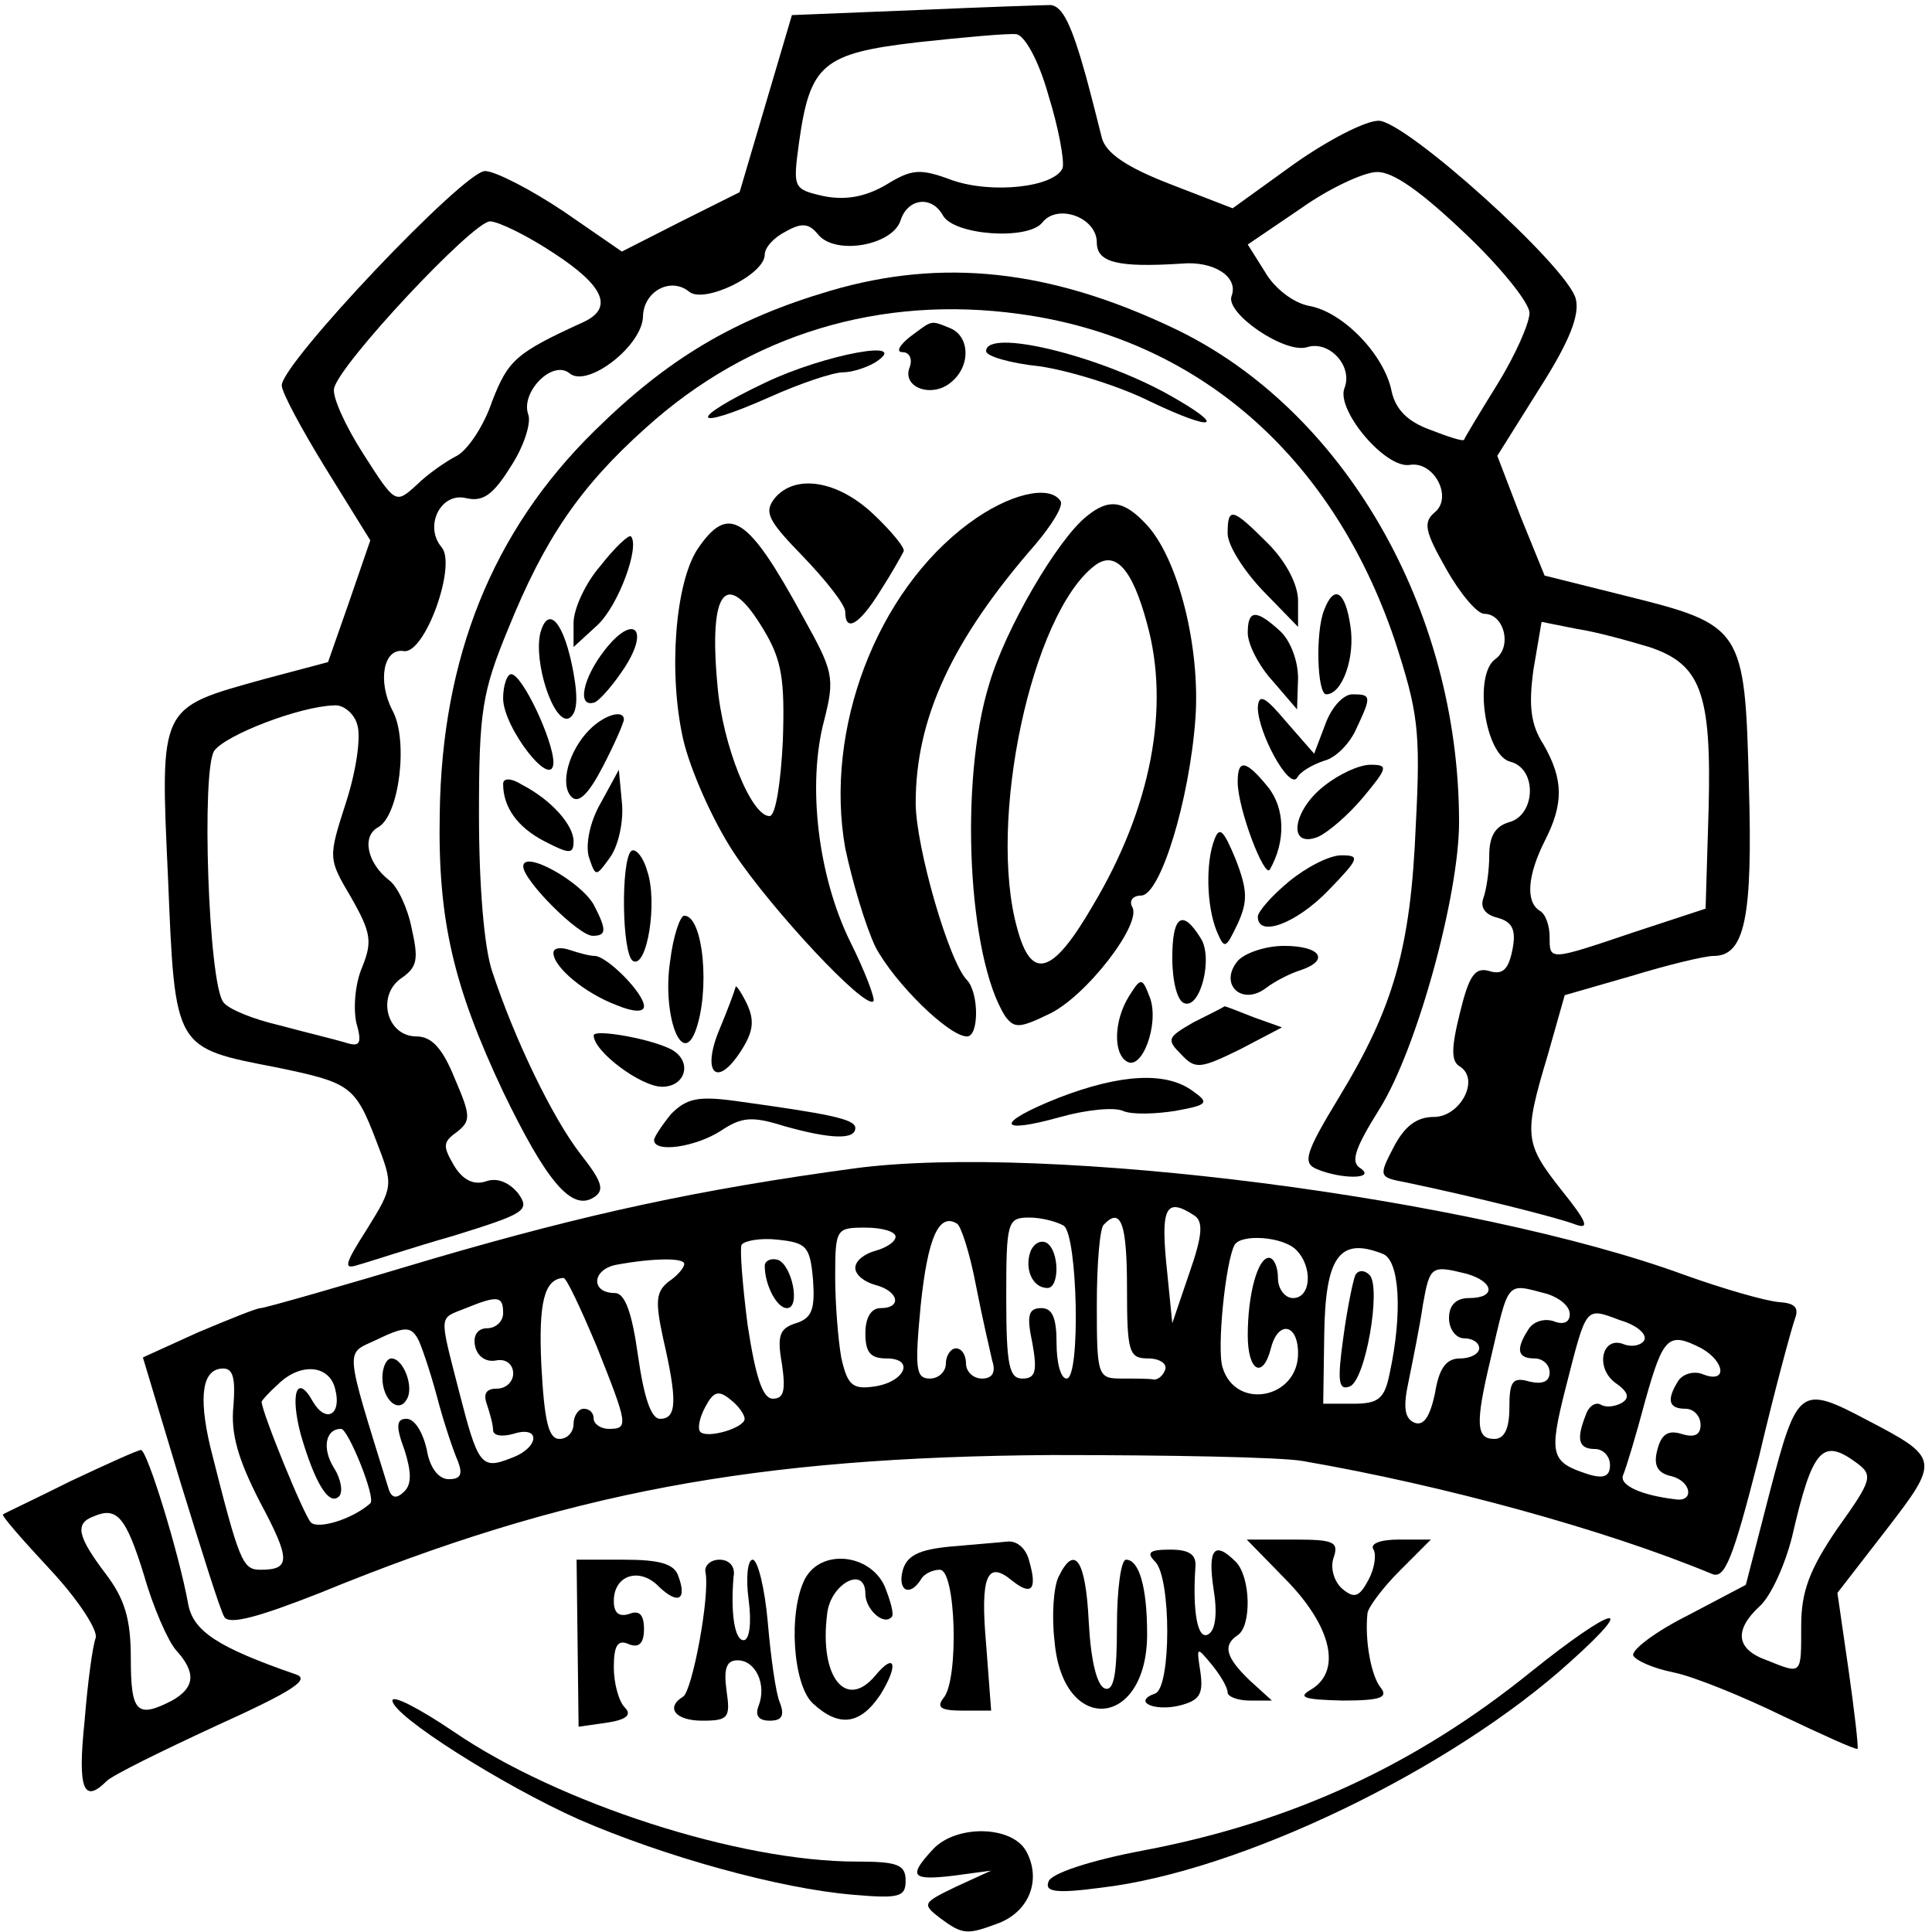
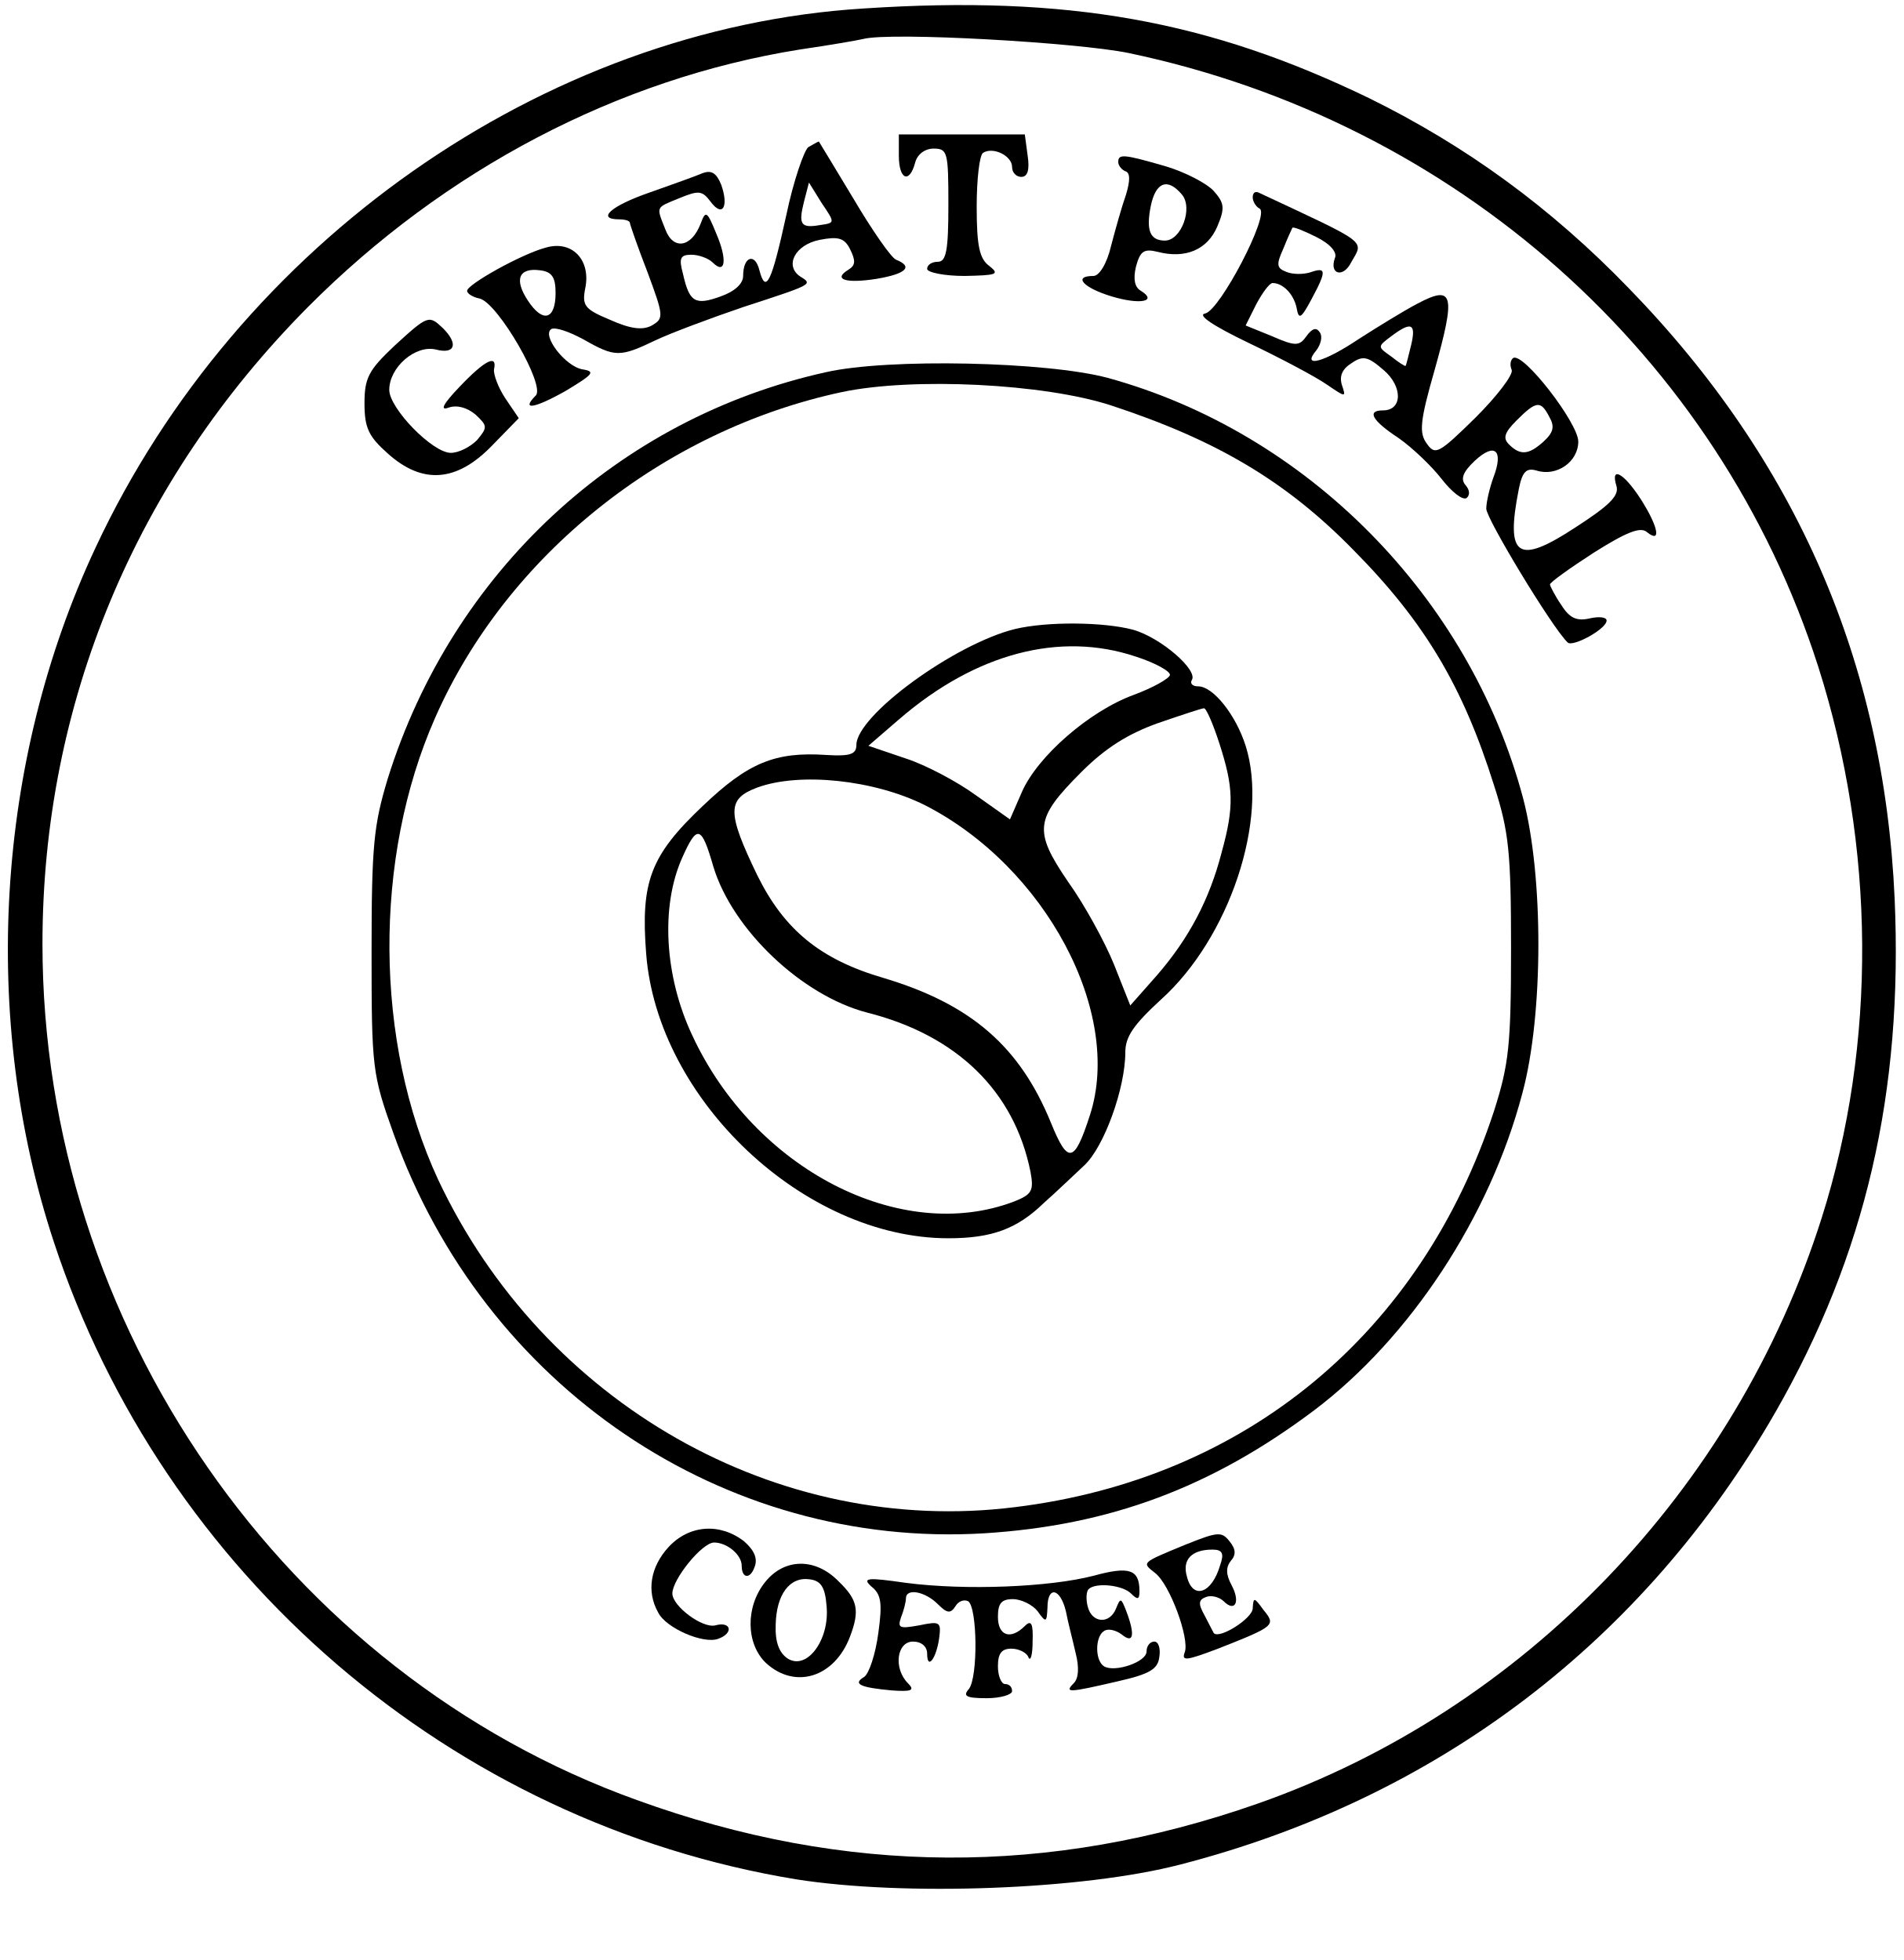
- <svg xmlns="http://www.w3.org/2000/svg" version="1.0" width="192pt" height="192pt" viewBox="0 0 192 192" preserveAspectRatio="xMidYMid meet">
-   <g transform="translate(0,192) scale(0.1,-0.1)" fill="#000000" stroke="none">
-     <path d="M911 1910 l-124 -5 -26 -88 -26 -88 -58 -29 -59 -30 -58 40 c-33 22 -68 40 -78 40 -21 0 -202 -191 -202 -213 0 -7 20 -44 44 -83 l44 -71 -21 -61 -21 -60 -64 -17 c-104 -29 -103 -25 -95 -198 7 -171 6 -168 109 -188 72 -15 77 -18 98 -73 17 -44 17 -45 -9 -87 -23 -36 -24 -41 -9 -36 11 3 53 17 95 29 71 22 76 25 64 42 -9 11 -21 16 -32 12 -12 -4 -23 1 -32 16 -11 19 -11 23 3 33 14 11 14 16 -2 53 -12 30 -23 42 -38 42 -30 0 -40 41 -15 58 16 11 17 19 10 50 -4 20 -14 41 -22 47 -22 17 -28 44 -11 53 21 12 30 87 14 116 -15 29 -9 62 11 59 21 -4 53 85 38 103 -18 21 -1 55 24 49 17 -4 27 3 45 32 13 20 20 43 17 51 -8 22 24 55 41 41 18 -15 73 28 73 57 1 25 28 39 46 24 15 -12 75 17 75 37 0 7 9 17 21 23 16 9 23 8 32 -3 17 -21 74 -11 82 14 7 22 31 25 42 5 11 -20 85 -25 99 -7 15 19 54 5 54 -20 0 -20 21 -25 84 -21 32 3 57 -13 50 -32 -7 -17 53 -58 75 -51 22 7 46 -19 37 -41 -8 -22 41 -80 65 -76 24 4 43 -32 25 -47 -12 -10 -10 -19 11 -56 14 -25 31 -45 38 -45 20 0 28 -33 11 -45 -22 -16 -10 -96 15 -102 27 -7 25 -53 -1 -60 -14 -4 -20 -14 -20 -33 0 -16 -3 -35 -6 -43 -3 -9 2 -16 14 -19 15 -4 19 -12 15 -32 -4 -20 -10 -25 -23 -21 -14 4 -20 -4 -29 -41 -9 -36 -9 -49 0 -54 20 -13 0 -50 -26 -50 -17 0 -29 -9 -40 -30 -15 -29 -15 -30 12 -35 67 -14 151 -35 169 -42 14 -5 11 3 -14 34 -37 47 -38 54 -14 134 l17 60 66 19 c36 11 73 20 82 20 31 0 39 38 35 171 -4 155 -6 158 -123 187 l-80 20 -24 59 -23 60 42 67 c30 47 40 73 36 89 -8 32 -169 177 -196 177 -13 0 -50 -19 -84 -43 l-61 -44 -62 24 c-44 17 -64 31 -68 46 -3 12 -10 40 -16 62 -14 50 -23 69 -35 70 -5 0 -65 -2 -133 -5z m131 -85 c10 -32 16 -65 14 -72 -8 -19 -70 -26 -110 -12 -32 12 -40 11 -66 -5 -21 -12 -40 -15 -61 -11 -31 7 -31 8 -25 53 11 78 23 89 118 100 46 5 90 9 98 8 8 -1 22 -25 32 -61z m414 -137 c35 -33 64 -69 64 -79 0 -10 -14 -42 -32 -71 -18 -29 -33 -54 -33 -55 -1 -2 -16 3 -34 10 -22 8 -34 20 -38 38 -7 36 -48 79 -82 85 -16 3 -35 18 -44 34 l-17 27 53 36 c28 20 63 36 75 36 16 1 45 -20 88 -61z m-905 -20 c49 -32 59 -54 29 -68 -68 -31 -75 -38 -91 -79 -8 -24 -24 -48 -35 -54 -10 -5 -29 -18 -40 -29 -21 -19 -21 -19 -53 31 -18 28 -31 57 -29 65 5 24 138 166 155 166 8 0 37 -14 64 -32z m1088 -391 c51 -17 62 -45 59 -161 l-3 -99 -70 -23 c-86 -29 -85 -29 -85 -5 0 11 -4 23 -10 26 -14 9 -12 35 5 69 19 37 19 61 -1 96 -13 20 -15 39 -10 75 l8 47 35 -7 c20 -3 52 -12 72 -18z m-1284 -77 c4 -12 -1 -46 -11 -77 -18 -56 -18 -56 5 -95 20 -35 21 -44 11 -69 -7 -16 -9 -40 -6 -55 6 -21 4 -25 -11 -20 -10 3 -39 10 -65 17 -26 6 -51 16 -56 23 -15 19 -22 232 -9 250 12 16 85 44 119 45 9 1 20 -8 23 -19z" />
-     <path d="M825 1631 c-95 -28 -161 -67 -234 -139 -102 -100 -152 -226 -154 -381 -2 -106 14 -172 63 -276 43 -89 68 -119 90 -105 11 7 9 15 -13 43 -28 36 -66 115 -88 182 -8 24 -13 86 -13 155 0 103 3 122 29 185 36 89 71 141 137 200 103 93 233 132 371 113 177 -24 311 -141 373 -324 23 -71 26 -89 21 -184 -5 -122 -22 -181 -76 -270 -34 -56 -37 -66 -22 -72 24 -10 59 -10 43 1 -10 6 -6 19 19 59 37 59 79 212 79 285 0 212 -115 411 -284 491 -122 58 -229 70 -341 37z" />
-     <path d="M904 1585 c-10 -8 -14 -15 -7 -15 7 0 10 -7 7 -15 -8 -20 22 -31 41 -15 20 16 19 46 -1 54 -20 8 -17 8 -40 -9z" />
-     <path d="M980 1571 c0 -5 24 -12 53 -15 28 -4 78 -19 110 -35 65 -31 77 -26 18 7 -70 39 -181 66 -181 43z" />
-     <path d="M761 1540 c-78 -37 -76 -50 3 -15 31 14 64 25 74 25 9 0 24 5 32 10 37 24 -50 8 -109 -20z" />
-     <path d="M770 1425 c-11 -14 -7 -22 28 -58 23 -24 42 -48 42 -55 0 -21 14 -13 35 21 11 17 21 35 23 39 2 3 -12 20 -30 37 -36 34 -78 40 -98 16z" />
-     <path d="M963 1400 c-92 -68 -144 -205 -123 -323 7 -33 20 -77 30 -98 19 -36 73 -89 91 -89 12 0 12 43 0 56 -18 18 -51 133 -51 176 0 84 36 162 119 257 16 19 28 38 25 43 -11 17 -52 7 -91 -22z" />
-     <path d="M1080 1407 c-29 -23 -81 -112 -97 -167 -30 -97 -21 -272 16 -330 9 -12 14 -12 43 2 37 17 94 91 83 107 -3 6 1 11 9 11 19 0 48 94 54 176 5 71 -17 158 -48 192 -23 25 -38 27 -60 9z m60 -107 c23 -83 4 -183 -54 -280 -40 -69 -61 -75 -75 -23 -30 106 14 313 77 361 20 15 37 -2 52 -58z" />
-     <path d="M1220 1390 c0 -12 16 -37 35 -57 l35 -36 0 26 c0 16 -12 39 -30 57 -35 35 -40 37 -40 10z" />
-     <path d="M693 1374 c-22 -34 -29 -123 -14 -189 7 -30 29 -80 50 -112 37 -56 131 -157 139 -148 2 2 -8 29 -23 59 -32 65 -43 156 -26 220 11 43 9 49 -21 103 -55 101 -74 113 -105 67z m66 -80 c18 -30 21 -49 19 -110 -2 -41 -7 -74 -13 -75 -18 -1 -47 70 -52 130 -9 96 9 117 46 55z" />
-     <path d="M597 1358 c-15 -17 -27 -43 -27 -57 l0 -24 24 22 c21 20 42 78 33 88 -2 2 -16 -11 -30 -29z" />
-     <path d="M1316 1314 c-9 -22 -7 -84 2 -84 16 0 29 37 24 68 -5 34 -16 42 -26 16z" />
-     <path d="M537 1291 c-7 -29 13 -90 28 -85 8 4 10 17 5 45 -9 50 -25 69 -33 40z" />
-     <path d="M1240 1291 c0 -11 11 -33 25 -48 l24 -28 1 31 c0 18 -8 38 -18 47 -24 22 -32 21 -32 -2z" />
-     <path d="M601 1274 c-22 -28 -28 -58 -10 -52 5 2 19 18 30 35 25 39 8 53 -20 17z" />
-     <path d="M500 1226 c0 -29 49 -92 50 -64 0 22 -31 88 -42 88 -4 0 -8 -11 -8 -24z" />
-     <path d="M1250 1217 c0 -25 31 -82 39 -70 3 6 15 13 27 17 12 3 26 18 32 32 15 32 15 34 -4 34 -9 0 -21 -13 -27 -30 l-11 -29 -28 32 c-21 25 -27 28 -28 14z" />
-     <path d="M586 1195 c-21 -21 -30 -55 -18 -67 7 -7 17 3 31 30 12 23 21 44 21 47 0 10 -19 5 -34 -10z" />
-     <path d="M1230 1143 c0 -27 27 -97 32 -87 16 28 15 61 -2 82 -22 27 -30 28 -30 5z" />
-     <path d="M1316 1139 c-31 -24 -37 -62 -7 -51 10 4 31 22 46 40 24 29 25 32 7 32 -11 0 -31 -9 -46 -21z" />
-     <path d="M500 1141 c0 -23 14 -43 41 -57 25 -13 29 -13 29 0 0 16 -22 41 -51 56 -11 7 -19 7 -19 1z" />
-     <path d="M597 1122 c-11 -19 -15 -41 -12 -53 7 -21 7 -21 22 0 8 12 13 36 11 54 l-3 32 -18 -33z" />
-     <path d="M1207 1086 c-9 -23 -8 -66 2 -91 8 -19 9 -18 21 7 10 22 10 33 -2 64 -12 29 -16 33 -21 20z" />
-     <path d="M627 1074 c-10 -11 -9 -102 2 -109 14 -8 25 59 14 90 -4 14 -12 23 -16 19z" />
-     <path d="M520 1059 c0 -14 55 -69 69 -69 14 0 14 6 1 31 -13 23 -70 55 -70 38z" />
-     <path d="M1281 1044 c-17 -14 -31 -30 -31 -35 0 -21 38 -7 70 26 31 32 32 35 13 35 -12 0 -35 -12 -52 -26z" />
-     <path d="M666 965 c-8 -52 11 -106 25 -70 15 40 8 115 -11 115 -4 0 -11 -20 -14 -45z" />
-     <path d="M1165 968 c0 -23 5 -43 12 -45 16 -6 29 46 16 65 -18 29 -28 22 -28 -20z" />
-     <path d="M550 973 c0 -14 31 -40 63 -52 17 -7 27 -7 27 -1 0 13 -37 50 -49 50 -5 0 -16 3 -25 6 -9 3 -16 2 -16 -3z" />
-     <path d="M1230 965 c-19 -23 4 -45 28 -27 9 7 25 15 35 18 29 10 19 24 -17 24 -18 0 -39 -7 -46 -15z" />
-     <path d="M1122 930 c-15 -24 -16 -57 -2 -65 15 -9 32 37 23 63 -8 21 -9 21 -21 2z" />
-     <path d="M731 939 c-1 -4 -8 -23 -16 -42 -18 -43 -3 -59 21 -22 13 20 14 31 6 48 -6 12 -11 19 -11 16z" />
-     <path d="M1186 904 c-26 -15 -27 -17 -12 -32 14 -15 19 -14 58 5 l42 22 -28 10 c-15 6 -28 11 -29 11 -1 -1 -15 -8 -31 -16z" />
-     <path d="M590 891 c0 -16 47 -51 68 -51 23 0 30 24 11 36 -18 11 -79 22 -79 15z" />
-     <path d="M1052 829 c-63 -25 -62 -37 2 -19 25 7 53 10 62 6 9 -4 33 -3 52 0 33 6 34 8 17 20 -26 19 -71 17 -133 -7z" />
-     <path d="M667 813 c-9 -11 -17 -23 -17 -26 0 -13 41 -7 66 9 21 14 31 15 63 5 46 -13 71 -14 71 -2 0 9 -26 14 -120 27 -37 5 -48 2 -63 -13z" />
-     <path d="M850 759 c-155 -21 -266 -45 -420 -90 -90 -27 -167 -49 -171 -49 -4 0 -31 -11 -62 -24 l-55 -25 37 -123 c21 -68 40 -129 44 -135 5 -8 34 0 95 24 244 100 432 135 727 137 116 0 228 -2 250 -6 139 -24 300 -68 406 -112 13 -6 21 14 47 116 16 68 33 130 36 138 4 11 -1 15 -16 16 -13 1 -55 13 -94 27 -210 77 -634 131 -824 106z m337 -47 c9 -6 8 -20 -5 -57 l-17 -50 -5 50 c-7 65 -2 76 27 57z m-217 -70 c6 -31 14 -65 16 -74 4 -12 0 -18 -10 -18 -9 0 -16 7 -16 15 0 8 -4 15 -10 15 -5 0 -10 -7 -10 -15 0 -8 -7 -15 -16 -15 -14 0 -15 10 -9 73 7 67 18 92 36 81 4 -2 13 -30 19 -62z m87 60 c14 -9 17 -152 3 -152 -6 0 -10 16 -10 35 0 25 -4 35 -15 35 -13 0 -15 -7 -9 -35 5 -28 3 -35 -10 -35 -13 0 -16 13 -16 80 0 76 1 80 23 80 12 0 27 -4 34 -8z m63 -62 c0 -64 2 -70 21 -70 11 0 19 -5 17 -11 -2 -6 -7 -10 -11 -10 -4 1 -18 1 -32 1 -24 0 -25 2 -25 73 0 41 3 77 7 80 17 18 23 1 23 -63z m-230 51 c0 -5 -9 -11 -20 -14 -11 -3 -20 -10 -20 -17 0 -7 9 -14 20 -17 23 -6 27 -23 5 -23 -9 0 -15 -9 -15 -25 0 -19 5 -25 21 -25 29 0 18 -24 -13 -28 -21 -3 -26 2 -32 29 -3 17 -6 53 -6 80 0 48 1 49 30 49 17 0 30 -4 30 -9z m-82 -43 c2 -29 -1 -38 -17 -43 -16 -5 -19 -12 -14 -40 4 -27 2 -35 -9 -35 -10 0 -17 21 -25 73 -5 39 -8 76 -6 80 3 4 19 7 36 5 29 -3 32 -7 35 -40z m480 30 c17 -17 15 -48 -3 -48 -8 0 -15 9 -15 20 0 11 -4 20 -9 20 -11 0 -21 -36 -21 -77 0 -36 15 -44 23 -13 7 28 27 25 27 -5 0 -45 -62 -57 -75 -14 -6 18 3 106 12 122 7 11 48 8 61 -5z m86 -4 c17 -6 20 -59 7 -119 -5 -25 -11 -30 -36 -30 l-30 0 1 68 c1 78 15 98 58 81z m-694 -10 c0 -4 -7 -12 -16 -18 -12 -10 -13 -19 -5 -56 14 -61 14 -80 -3 -80 -9 0 -16 21 -22 63 -6 43 -13 62 -23 62 -24 0 -23 23 1 28 38 7 68 7 68 1z m778 -10 c27 -8 29 -24 2 -24 -13 0 -20 -7 -20 -20 0 -11 7 -20 15 -20 8 0 15 -4 15 -10 0 -5 -8 -10 -19 -10 -14 0 -21 -10 -25 -35 -5 -23 -11 -32 -20 -29 -10 4 -12 15 -6 42 4 20 11 54 14 75 7 39 8 40 44 31z m-865 -72 c31 -78 32 -82 12 -82 -8 0 -15 5 -15 10 0 6 -4 10 -10 10 -5 0 -10 -7 -10 -15 0 -8 -6 -15 -14 -15 -11 0 -15 18 -18 73 -3 63 3 86 22 87 3 0 17 -30 33 -68z m945 52 c12 -4 22 -12 22 -20 0 -8 -6 -11 -16 -7 -9 3 -20 0 -25 -8 -13 -20 -11 -29 6 -29 8 0 15 -6 15 -14 0 -9 -7 -12 -20 -9 -17 5 -20 0 -20 -26 0 -21 -5 -31 -15 -31 -18 0 -19 15 -4 78 19 81 15 77 57 66z m-1038 -19 c0 -8 -7 -15 -16 -15 -9 0 -14 -7 -12 -17 2 -11 11 -17 21 -15 10 2 17 -4 17 -13 0 -8 -7 -15 -16 -15 -11 0 -14 -5 -10 -16 3 -9 6 -20 6 -25 0 -6 9 -7 20 -4 28 9 26 -14 -2 -24 -30 -12 -33 -7 -52 67 -20 78 -20 71 7 82 32 13 37 12 37 -5z m1134 -27 c-3 -5 -12 -7 -20 -4 -22 9 -29 -23 -9 -38 13 -9 15 -15 7 -20 -7 -4 -16 -5 -21 -2 -5 3 -12 -1 -15 -10 -10 -25 -7 -34 9 -34 8 0 15 -7 15 -16 0 -11 -6 -14 -22 -9 -37 12 -39 19 -22 86 21 82 19 80 54 67 17 -5 27 -14 24 -20z m-1219 2 c3 -5 12 -31 19 -57 7 -27 17 -56 21 -65 5 -13 3 -18 -9 -18 -10 0 -19 11 -22 30 -4 17 -12 30 -20 30 -10 0 -11 -7 -2 -31 7 -22 7 -34 0 -41 -8 -8 -13 -7 -16 3 -44 142 -43 133 -13 147 29 14 35 14 42 2z m1276 -10 c23 -13 26 -35 2 -26 -9 4 -20 1 -25 -6 -12 -19 -10 -28 7 -28 8 0 15 -7 15 -16 0 -10 -6 -13 -19 -9 -13 4 -20 0 -24 -16 -4 -15 0 -23 14 -26 20 -5 23 -26 4 -23 -34 4 -56 14 -52 24 3 7 13 40 22 74 18 64 23 69 56 52z m-1459 -57 c-3 -28 5 -54 26 -95 31 -58 31 -68 1 -68 -18 0 -21 7 -50 122 -12 51 -8 78 13 78 10 0 12 -11 10 -37z m101 17 c7 -26 -9 -35 -22 -13 -16 29 -23 8 -12 -33 14 -48 28 -71 38 -61 4 4 2 17 -5 28 -12 19 -9 39 7 39 7 0 35 -69 29 -74 -18 -16 -52 -26 -59 -19 -7 7 -49 110 -49 120 0 1 7 9 16 17 22 22 51 20 57 -4z m407 -30 c0 -9 -37 -20 -44 -13 -3 3 -1 14 5 25 8 15 13 17 25 7 8 -6 14 -15 14 -19z" />
-     <path d="M1024 676 c-6 -17 2 -36 17 -36 12 0 12 37 -1 45 -6 3 -13 -1 -16 -9z" />
-     <path d="M760 662 c0 -19 12 -42 22 -42 14 0 5 43 -9 48 -7 2 -13 -1 -13 -6z" />
-     <path d="M1347 653 c-2 -4 -8 -32 -12 -62 -6 -43 -5 -53 6 -49 16 5 32 99 20 111 -5 5 -11 5 -14 0z" />
-     <path d="M380 551 c0 -22 16 -36 24 -22 8 12 -3 41 -15 41 -5 0 -9 -9 -9 -19z" />
-     <path d="M1759 438 l-24 -93 -57 -30 c-32 -16 -56 -34 -55 -40 2 -5 20 -13 40 -17 20 -4 69 -24 108 -43 40 -19 73 -34 75 -33 1 2 -3 37 -9 79 l-11 76 48 62 c54 70 54 72 -19 110 -66 35 -69 32 -96 -71z m85 29 c18 -13 17 -17 -18 -66 -28 -41 -36 -63 -36 -97 0 -49 1 -48 -34 -34 -31 11 -33 30 -7 54 11 10 25 41 32 69 20 87 30 98 63 74z" />
-     <path d="M70 448 c-36 -18 -66 -32 -67 -33 -2 -1 20 -26 47 -55 28 -30 48 -61 45 -68 -3 -8 -8 -45 -11 -83 -7 -67 -1 -82 22 -59 6 6 55 30 109 55 75 34 94 46 79 51 -78 27 -102 43 -107 70 -9 50 -41 154 -47 153 -3 0 -34 -14 -70 -31z m73 -93 c9 -32 24 -66 32 -75 20 -22 19 -37 -4 -50 -35 -18 -41 -12 -41 42 0 39 -6 59 -25 84 -28 37 -31 50 -12 57 23 10 32 0 50 -58z" />
-     <path d="M944 383 c-31 -3 -43 -9 -47 -24 -5 -20 7 -26 18 -9 3 6 12 10 19 10 16 0 19 -108 4 -127 -8 -10 -3 -13 19 -13 l28 0 -5 66 c-6 68 1 84 26 63 19 -15 25 -9 17 19 -3 13 -12 21 -22 20 -9 -1 -35 -3 -57 -5z" />
-     <path d="M1280 348 c44 -46 53 -89 23 -107 -14 -8 -7 -10 31 -11 38 0 46 3 38 13 -9 11 -16 46 -13 74 1 6 15 25 32 42 l31 31 -32 0 c-18 0 -29 -4 -25 -10 3 -5 1 -19 -5 -30 -9 -17 -14 -19 -26 -9 -8 7 -12 20 -9 30 6 17 1 19 -40 19 l-46 0 41 -42z" />
-     <path d="M1148 368 c16 -16 16 -125 0 -131 -23 -8 -1 -18 24 -12 20 5 24 11 21 33 -4 26 -4 26 11 8 9 -11 16 -23 16 -28 0 -4 10 -8 22 -8 l22 0 -22 20 c-24 23 -27 35 -12 45 14 9 13 58 -2 73 -21 21 -28 13 -22 -27 4 -24 2 -41 -5 -45 -11 -7 -16 23 -13 67 1 12 -6 17 -25 17 -21 0 -24 -3 -15 -12z" />
-     <path d="M574 287 l1 -83 28 4 c20 3 25 8 18 15 -6 6 -11 24 -11 40 0 22 4 28 15 23 10 -4 15 1 15 15 0 15 -5 19 -15 15 -10 -3 -15 1 -15 13 0 26 26 34 45 14 19 -18 28 -13 19 11 -4 12 -19 16 -54 16 l-47 0 1 -83z" />
-     <path d="M701 358 c5 -23 -13 -118 -22 -124 -18 -11 -8 -24 19 -24 26 0 28 3 24 30 -3 22 0 30 11 30 18 0 29 -24 21 -45 -4 -10 0 -15 11 -15 12 0 15 5 10 18 -4 9 -9 45 -12 80 -3 34 -10 62 -15 62 -5 0 -7 -18 -4 -40 3 -22 1 -40 -5 -40 -9 0 -13 27 -10 63 2 10 -4 17 -14 17 -9 0 -15 -6 -14 -12z" />
-     <path d="M800 351 c-17 -33 -12 -106 8 -124 26 -24 47 -21 67 9 18 29 15 43 -5 19 -29 -35 -56 -2 -48 61 3 30 38 49 38 20 0 -15 18 -32 26 -23 3 2 -1 16 -7 31 -15 32 -63 37 -79 7z" />
-     <path d="M1052 353 c-5 -10 -7 -39 -4 -64 8 -94 92 -87 92 7 0 47 -8 74 -21 74 -5 0 -9 -30 -9 -66 0 -48 -3 -65 -12 -62 -8 3 -14 28 -16 66 -3 62 -14 78 -30 45z" />
-     <path d="M1522 259 c-115 -93 -238 -150 -386 -178 -53 -10 -92 -23 -94 -31 -4 -10 7 -12 52 -6 138 16 348 117 467 225 69 62 42 55 -39 -10z" />
-     <path d="M390 230 c0 -15 109 -84 185 -118 85 -37 200 -69 273 -75 46 -4 52 -2 52 14 0 16 -8 19 -49 19 -117 0 -296 58 -400 129 -34 23 -61 37 -61 31z" />
-     <path d="M927 82 c-25 -27 -21 -31 21 -26 l37 5 -35 -16 c-33 -16 -34 -17 -16 -31 23 -17 27 -17 59 -5 30 12 42 43 27 71 -14 26 -70 27 -93 2z" />
+ <svg xmlns="http://www.w3.org/2000/svg" version="1.0" width="269pt" height="277pt" viewBox="0 0 269 277" preserveAspectRatio="xMidYMid meet">
+   <g transform="translate(0,277) scale(0.1,-0.1)" fill="#000000" stroke="none">
+     <path d="M1220 2758 c-452 -28 -884 -331 -1085 -762 -141 -301 -163 -665 -59 -981 155 -471 562 -821 1049 -901 152 -24 405 -15 543 21 364 94 655 316 841 640 127 222 180 451 168 725 -15 334 -139 619 -375 862 -111 115 -231 202 -367 269 -227 110 -426 146 -715 127z m375 -63 c462 -97 833 -427 974 -867 81 -254 83 -533 5 -779 -122 -385 -421 -696 -797 -828 -294 -103 -582 -102 -877 5 -498 179 -840 672 -840 1210 0 339 131 654 375 900 193 194 438 323 695 364 41 6 82 13 90 15 39 10 303 -5 375 -20z" />
+     <path d="M1270 2550 c0 -34 15 -40 23 -10 3 12 14 20 26 20 20 0 21 -5 21 -80 0 -64 -3 -80 -15 -80 -8 0 -15 -4 -15 -10 0 -5 24 -10 53 -10 45 1 50 2 35 14 -14 10 -18 28 -18 84 0 39 4 73 9 76 14 9 41 -4 41 -20 0 -8 6 -14 13 -14 9 0 12 10 9 30 l-4 30 -89 0 -89 0 0 -30z" />
+     <path d="M1142 2562 c-6 -5 -21 -48 -31 -96 -21 -96 -29 -112 -38 -78 -6 25 -23 20 -23 -8 0 -11 -12 -22 -32 -29 -36 -13 -44 -8 -53 32 -6 22 -4 27 12 27 10 0 24 -5 30 -11 18 -18 21 4 5 41 -13 32 -15 33 -22 14 -13 -34 -39 -38 -50 -8 -13 33 -14 30 20 44 27 11 32 11 44 -5 17 -23 26 -7 15 24 -7 17 -14 21 -27 16 -9 -4 -43 -16 -74 -27 -55 -19 -76 -38 -43 -38 8 0 15 -2 15 -5 0 -2 11 -34 25 -70 23 -62 23 -65 6 -75 -13 -7 -30 -5 -59 8 -36 15 -40 20 -35 45 8 40 -19 68 -56 57 -34 -9 -111 -52 -111 -61 0 -4 8 -9 18 -11 26 -7 93 -123 79 -137 -22 -22 -1 -18 43 7 38 23 42 27 23 30 -24 4 -58 48 -44 57 6 3 26 -4 46 -15 44 -25 51 -25 101 -1 21 10 77 31 124 47 98 32 99 32 81 43 -23 15 -8 45 27 52 26 5 35 3 43 -13 8 -16 8 -23 -2 -29 -23 -14 -4 -20 40 -13 41 7 52 17 27 27 -7 3 -34 42 -60 86 -27 45 -49 81 -49 81 -1 0 -8 -4 -15 -8z m17 -110 c-28 -5 -31 1 -23 33 l7 27 18 -29 c19 -28 19 -28 -2 -31z m-374 -96 c0 -38 -18 -43 -39 -11 -20 30 -13 47 17 43 17 -2 22 -10 22 -32z" />
+     <path d="M1580 2541 c0 -5 5 -11 10 -13 7 -2 7 -13 1 -33 -6 -17 -15 -49 -21 -72 -6 -26 -17 -43 -25 -43 -30 0 -14 -17 26 -29 40 -12 65 -7 41 8 -9 5 -11 17 -7 34 6 22 11 26 31 21 39 -10 70 3 84 36 11 26 10 33 -5 50 -10 11 -41 27 -68 35 -59 17 -67 18 -67 6z m90 -46 c16 -19 -1 -65 -24 -65 -21 0 -27 14 -20 49 7 34 24 40 44 16z" />
+     <path d="M1770 2491 c0 -5 4 -13 10 -16 14 -9 -56 -143 -77 -148 -12 -2 10 -17 62 -42 44 -21 93 -47 109 -58 28 -19 28 -19 22 -1 -4 13 1 23 14 31 16 11 23 9 45 -10 27 -23 27 -57 -1 -57 -23 0 -16 -14 22 -39 20 -14 47 -40 61 -58 14 -18 29 -30 35 -27 5 4 5 11 -1 18 -8 9 -4 19 13 35 28 26 41 15 26 -24 -5 -14 -10 -34 -10 -44 0 -14 93 -168 115 -189 7 -7 55 19 55 31 0 5 -11 6 -24 3 -18 -4 -28 0 -40 19 -9 13 -16 27 -16 29 0 3 28 23 62 45 46 29 66 37 75 29 21 -17 16 8 -9 47 -24 37 -43 47 -34 18 4 -14 -11 -28 -59 -59 -81 -53 -98 -41 -79 55 5 25 11 30 25 26 28 -9 59 12 59 41 0 26 -78 127 -92 118 -4 -3 -5 -10 -2 -17 2 -7 -21 -37 -51 -67 -52 -51 -57 -54 -69 -37 -11 15 -10 31 11 104 30 107 27 121 -24 94 -21 -11 -58 -34 -83 -50 -49 -33 -82 -42 -60 -16 6 8 9 19 5 25 -5 8 -11 6 -19 -5 -10 -14 -15 -15 -49 0 l-37 15 15 30 c9 17 19 30 23 30 15 0 30 -16 34 -35 3 -17 6 -16 21 12 22 41 21 46 -2 38 -10 -3 -25 -3 -34 1 -13 5 -14 10 -4 32 6 15 12 28 13 30 1 2 16 -4 34 -13 20 -10 30 -22 26 -30 -8 -23 12 -28 23 -6 18 32 27 25 -131 99 -5 2 -8 -1 -8 -7z m224 -208 c-4 -16 -7 -29 -8 -30 -1 -1 -10 5 -20 13 -20 14 -20 14 0 29 28 21 35 18 28 -12z m195 -102 c8 -14 6 -22 -8 -35 -21 -19 -33 -20 -49 -4 -9 9 -6 17 11 34 28 28 34 28 46 5z" />
+     <path d="M557 2281 c-36 -34 -42 -45 -42 -81 0 -35 6 -47 33 -71 49 -44 97 -40 146 10 l39 40 -19 28 c-10 15 -17 34 -16 41 5 22 -13 13 -49 -25 -23 -24 -28 -34 -15 -29 12 4 26 0 38 -10 17 -16 17 -18 2 -36 -10 -10 -26 -18 -37 -18 -26 0 -87 63 -87 89 0 32 37 64 66 57 27 -7 32 8 10 30 -20 19 -21 19 -69 -25z" />
+     <path d="M1167 2244 c-294 -65 -528 -283 -619 -574 -20 -66 -23 -95 -23 -245 0 -165 1 -173 31 -257 128 -358 466 -587 834 -565 178 11 322 65 467 174 135 102 248 273 294 448 30 111 30 307 1 417 -76 285 -306 517 -587 594 -86 23 -310 28 -398 8z m403 -47 c149 -49 247 -107 342 -204 101 -102 155 -193 199 -333 21 -65 24 -95 24 -230 0 -137 -3 -164 -24 -230 -103 -314 -350 -520 -677 -560 -335 -42 -666 146 -815 463 -90 194 -92 454 -4 653 101 229 322 406 575 460 100 21 285 12 380 -19z" />
+     <path d="M1434 1881 c-85 -21 -224 -122 -224 -164 0 -13 -9 -16 -42 -14 -73 5 -111 -11 -175 -72 -74 -70 -88 -107 -80 -209 16 -206 223 -402 427 -402 61 0 97 13 135 50 17 15 42 39 57 53 28 26 58 109 58 160 0 22 12 39 50 74 97 87 153 255 120 359 -14 44 -46 84 -67 84 -8 0 -12 4 -9 9 9 14 -44 60 -83 71 -41 11 -121 12 -167 1z m171 -39 c28 -9 49 -21 48 -26 -1 -5 -24 -18 -51 -28 -63 -23 -136 -87 -158 -137 l-17 -39 -48 34 c-26 19 -71 43 -99 52 l-53 18 44 38 c108 93 227 124 334 88z m118 -123 c20 -62 21 -89 3 -154 -17 -66 -46 -121 -91 -173 l-38 -43 -23 58 c-13 32 -42 85 -65 117 -49 72 -47 89 19 155 34 34 66 54 108 69 32 11 62 21 65 21 3 1 13 -22 22 -50z m-416 -87 c170 -87 280 -293 233 -438 -22 -68 -31 -70 -55 -11 -44 108 -113 168 -237 205 -89 26 -140 68 -178 145 -43 89 -43 108 0 124 60 22 165 11 237 -25z m-299 -87 c27 -89 125 -182 217 -206 127 -32 208 -111 231 -225 5 -27 2 -32 -23 -42 -160 -61 -367 45 -455 235 -39 83 -45 182 -14 251 21 47 27 46 44 -13z" />
+     <path d="M945 584 c-26 -28 -32 -63 -15 -93 11 -22 64 -45 85 -37 22 8 18 25 -4 19 -18 -5 -61 27 -61 45 0 20 42 72 59 72 18 0 39 -17 39 -33 0 -18 12 -19 18 -2 5 12 0 24 -15 37 -34 26 -77 23 -106 -8z" />
+     <path d="M1675 587 c-63 -26 -62 -25 -43 -40 21 -16 49 -93 42 -112 -5 -13 2 -12 47 5 81 32 82 33 64 55 -13 18 -14 18 -15 2 0 -14 -47 -44 -55 -35 -1 2 -7 13 -13 25 -9 16 -9 22 2 26 7 3 19 0 25 -6 16 -16 24 -1 11 23 -8 15 -8 25 -1 34 8 9 7 17 -2 28 -11 14 -17 13 -62 -5z m49 -29 c-12 -41 -39 -49 -47 -16 -7 24 7 38 36 38 14 0 17 -5 11 -22z" />
+     <path d="M1081 534 c-28 -35 -27 -87 1 -114 41 -38 97 -21 119 37 14 37 11 52 -16 78 -33 34 -77 33 -104 -1z m87 -35 c4 -47 -28 -90 -55 -73 -12 8 -18 23 -17 48 1 43 20 68 48 64 16 -2 22 -11 24 -39z" />
+     <path d="M1545 543 c-62 -16 -180 -21 -265 -10 -55 8 -62 7 -49 -5 14 -11 16 -23 10 -66 -4 -30 -13 -57 -20 -62 -17 -10 -5 -15 39 -19 28 -2 33 0 23 10 -21 21 -16 59 7 59 12 0 20 -7 20 -17 0 -24 13 -7 17 22 3 23 1 24 -28 18 -28 -5 -31 -4 -26 11 4 10 7 22 7 27 0 15 27 10 45 -8 13 -13 18 -14 25 -3 4 7 12 10 18 7 13 -9 14 -107 1 -124 -9 -10 -4 -13 25 -13 20 0 36 5 36 10 0 6 -4 10 -10 10 -5 0 -10 11 -10 25 0 18 5 25 19 25 11 0 22 -6 24 -12 3 -7 6 3 6 22 1 26 -2 31 -11 22 -20 -20 -38 -14 -38 13 0 19 5 25 21 25 12 0 28 -8 35 -17 12 -17 13 -16 14 5 0 31 18 28 26 -5 3 -16 10 -42 14 -60 5 -20 4 -35 -3 -42 -14 -14 -6 -13 63 3 44 10 56 17 58 34 2 12 -1 22 -7 22 -6 0 -11 -6 -11 -14 0 -15 -45 -30 -60 -21 -13 8 -13 42 0 50 6 4 17 1 25 -5 17 -14 19 0 6 34 -7 18 -8 18 -14 3 -9 -23 -34 -21 -40 2 -3 11 -2 22 1 25 10 10 48 6 60 -6 9 -9 12 -9 12 3 0 31 -14 36 -65 22z" />
  </g>
</svg>
